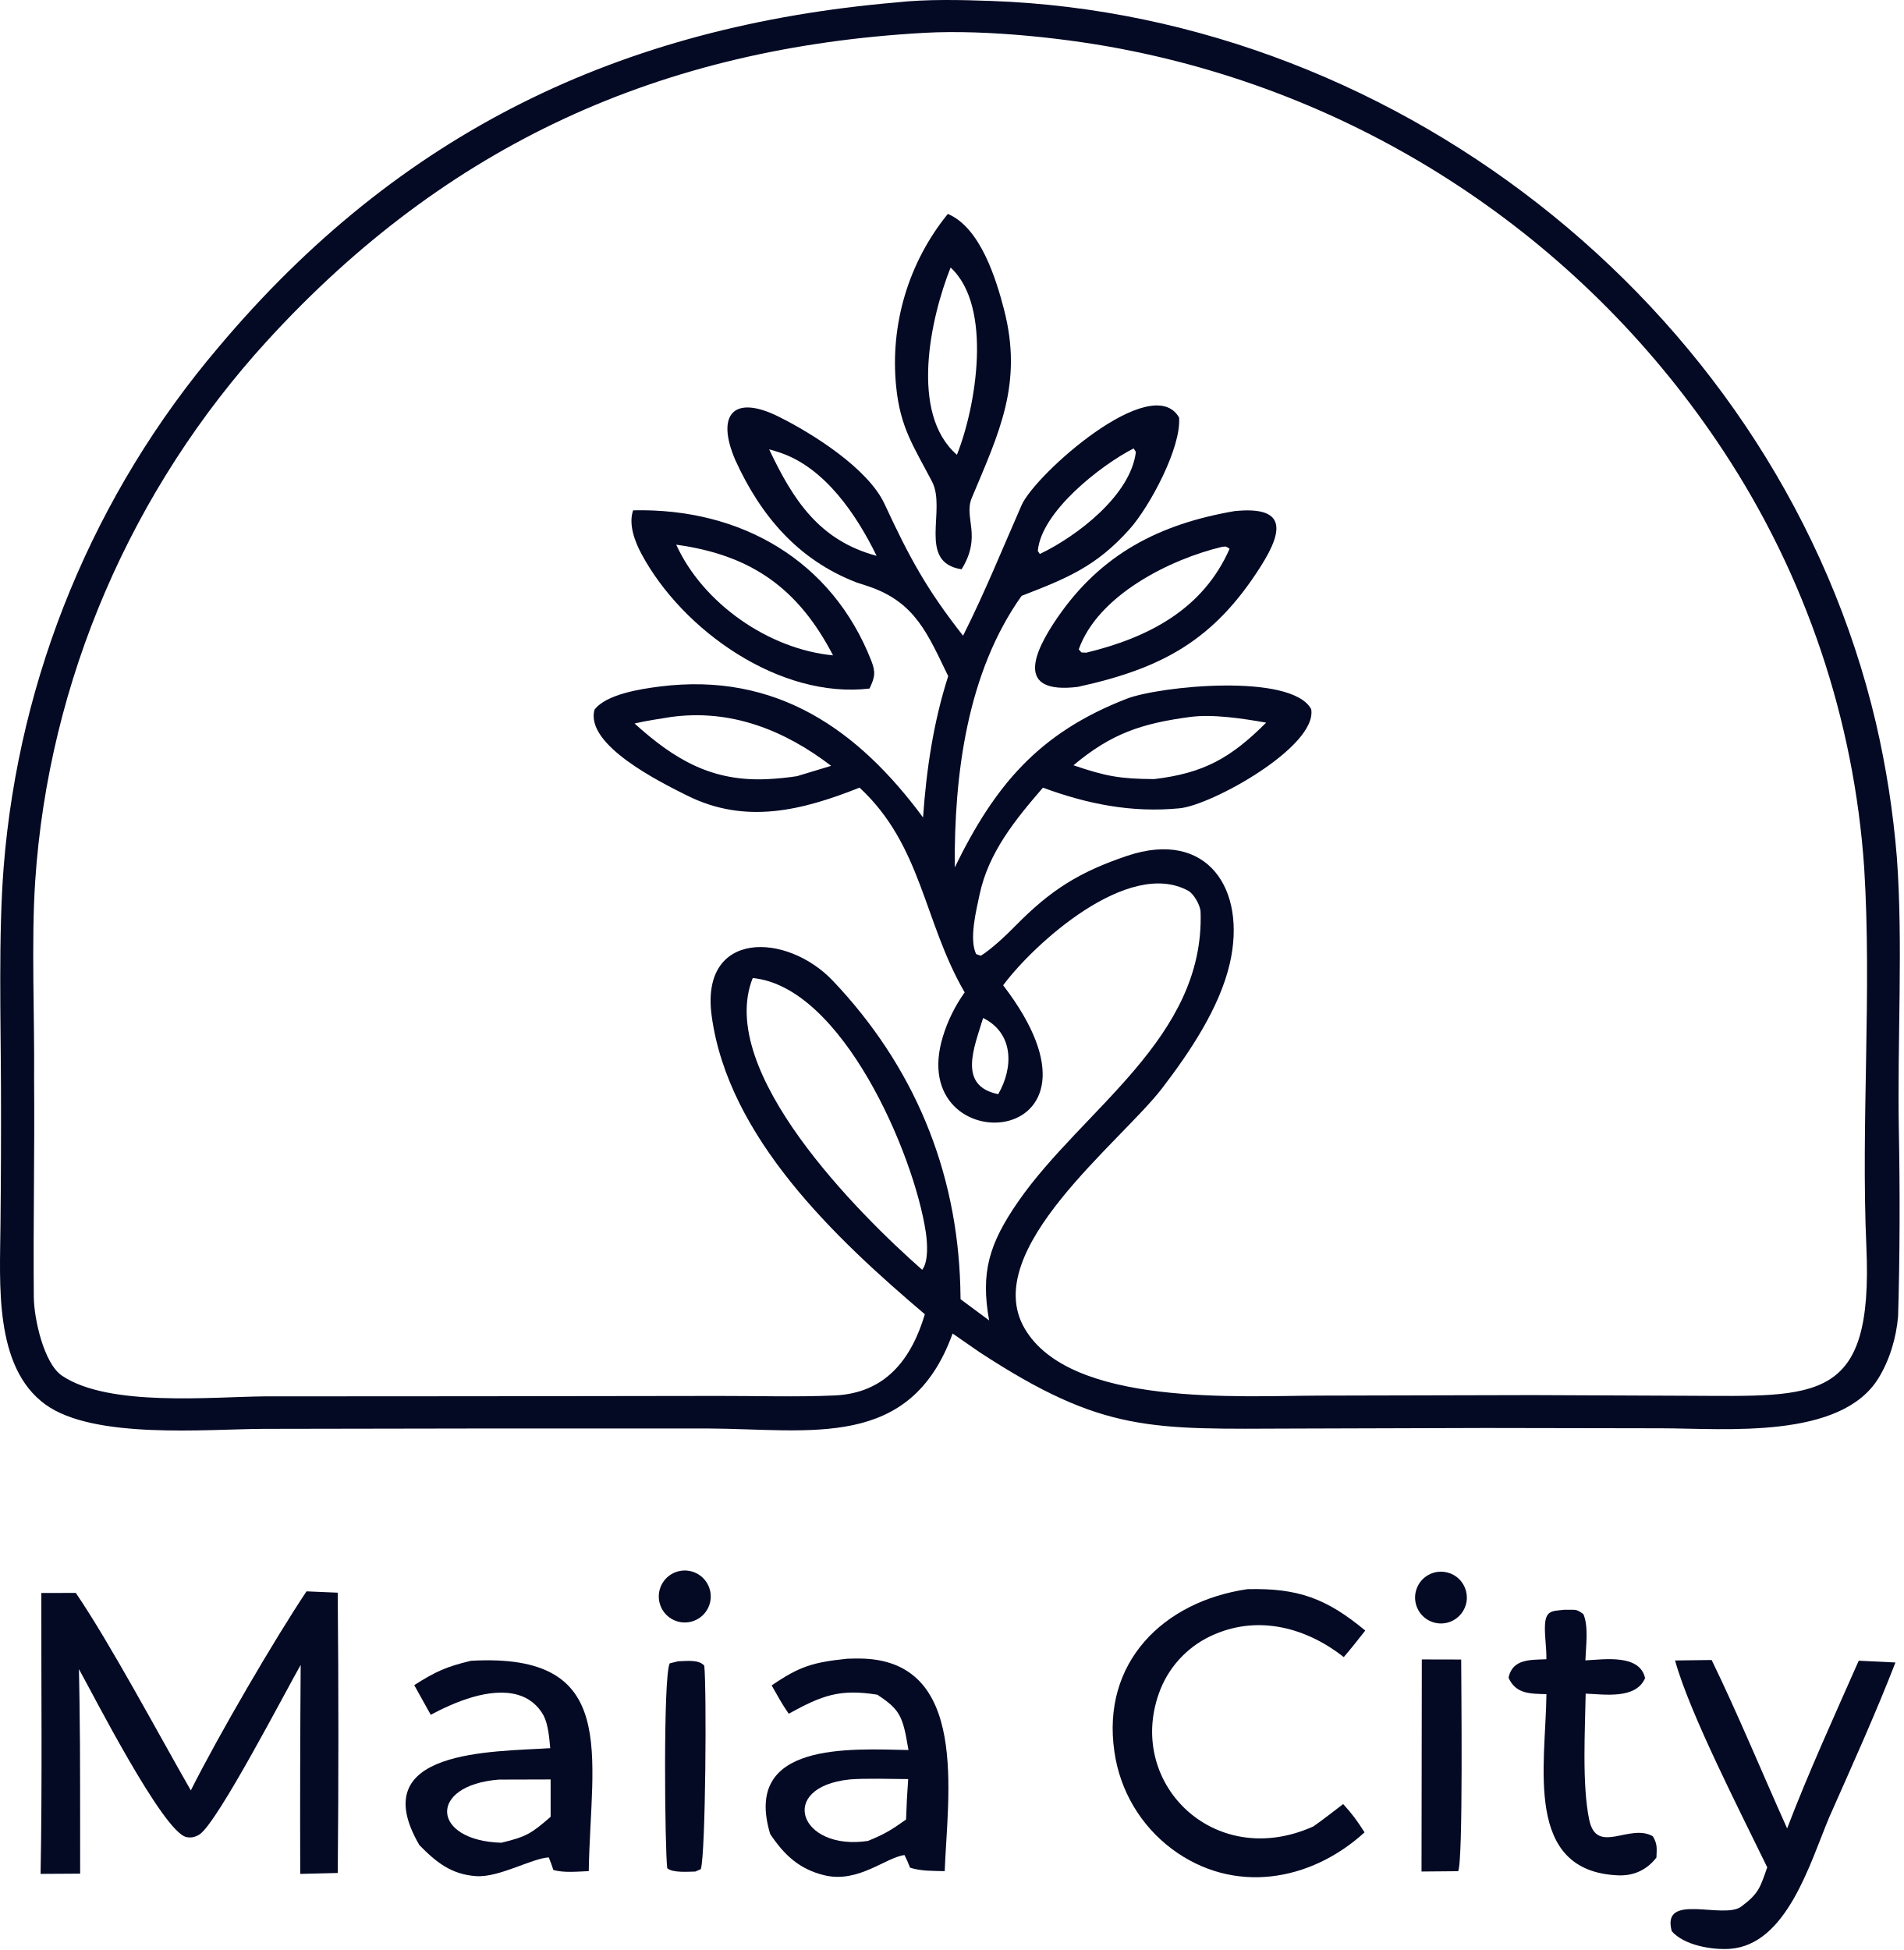
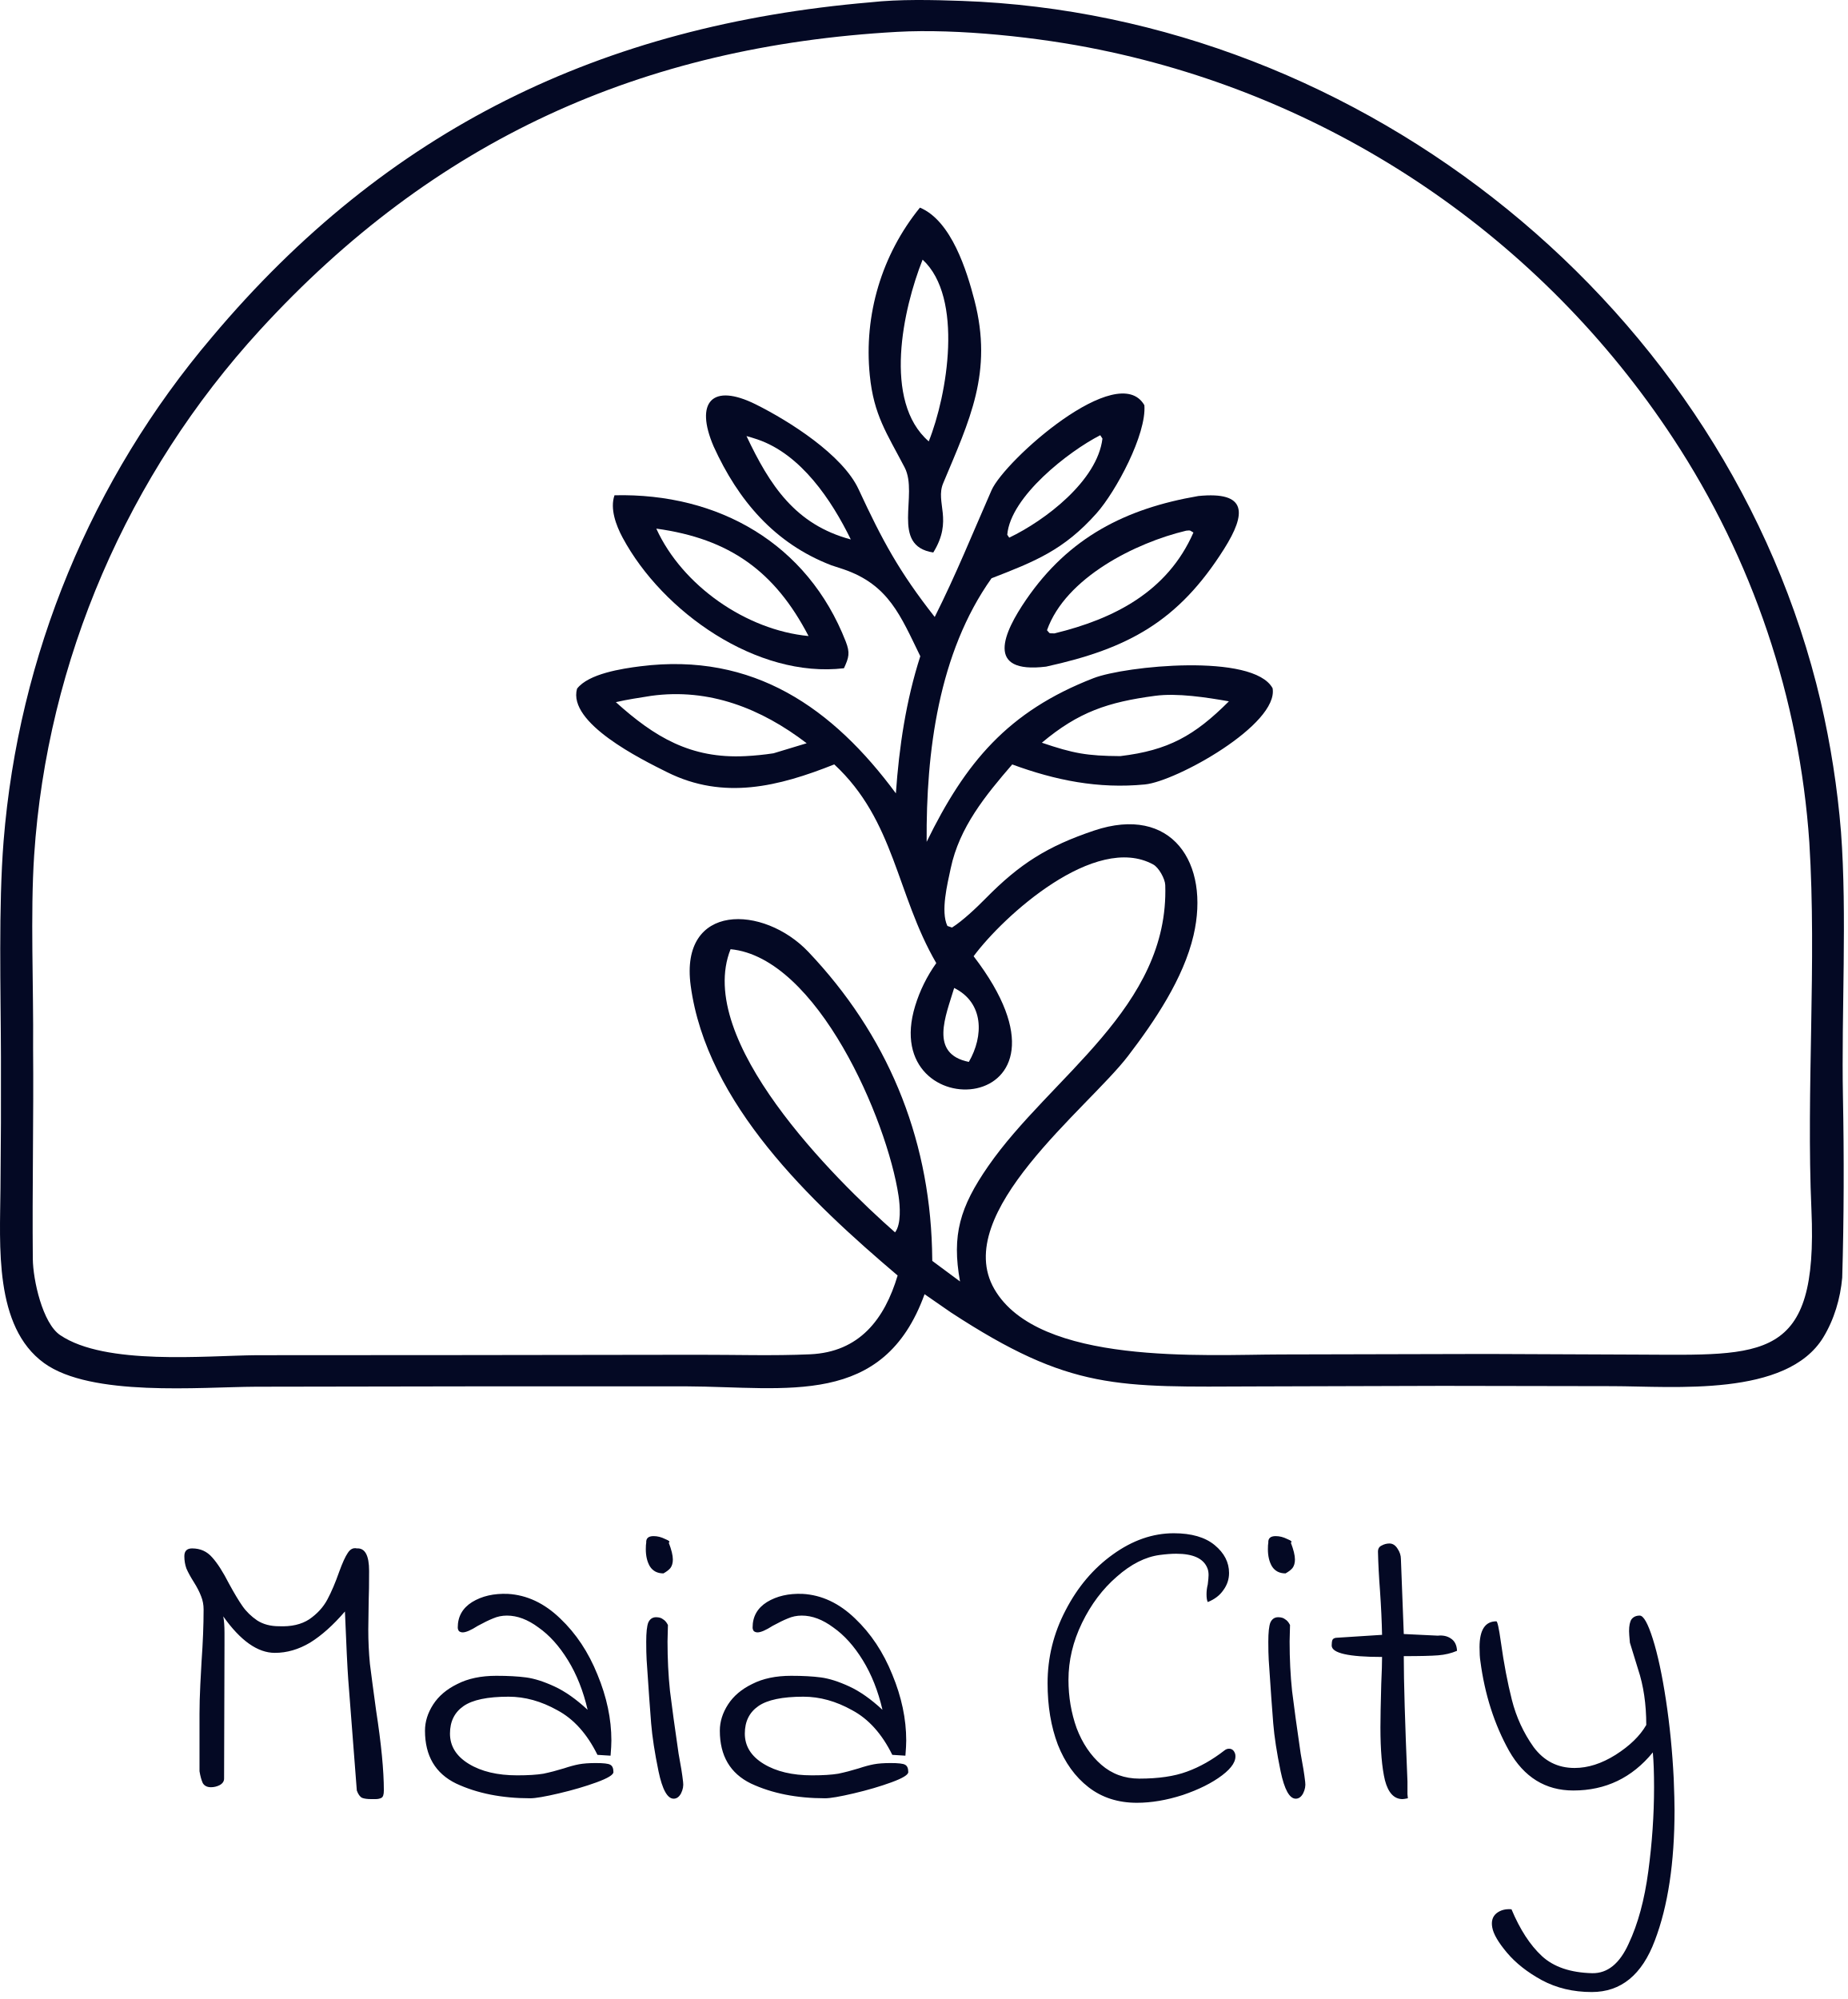
- <svg xmlns="http://www.w3.org/2000/svg" width="451" height="462" viewBox="0 0 451 462" fill="none">
+ <svg xmlns="http://www.w3.org/2000/svg" width="451" height="488" viewBox="0 0 451 488" fill="none">
  <path d="M212.418 0.569C219.543 -0.224 227.62 -0.033 234.78 0.221C332.809 3.689 421.936 75.349 444.451 171.294C446.873 181.748 448.526 192.366 449.398 203.061C450.912 223.346 449.477 247.12 449.875 267.736C450.15 281.982 450.124 297.651 449.694 311.913C449.246 316.98 447.724 322.148 445.062 326.501C436.125 341.112 408.662 338.416 393.597 338.394L352.057 338.322L306.804 338.457C272.676 338.571 261.442 339.563 232.104 320.382L225.692 315.942C215.664 343.714 192.11 338.55 167.553 338.439L117.864 338.437L62.457 338.529C48.767 338.601 22.207 341.064 10.756 332.754C-1.507 323.855 0.006 303.991 0.113 290.174C0.226 279.492 0.265 268.81 0.23 258.128C0.186 241.689 -0.394 221.464 0.874 205.36C4.51 160.007 22.312 116.947 51.761 82.27C94.51 31.433 146.856 6.196 212.418 0.569ZM219.118 311.378C198.004 293.457 172.474 269.483 168.599 240.6C165.877 220.311 186.377 220.833 197.341 232.389C216.452 252.531 226.727 277.1 227.517 304.833C227.549 305.826 227.569 306.819 227.576 307.813L234.347 312.835C232.3 301.5 234.311 294.681 241.222 284.695C256.429 262.747 285.423 245.985 284.444 216.064C284.393 214.511 282.853 211.778 281.528 211.051C267.321 203.256 244.918 223.639 237.666 233.436C268.007 272.99 214.124 275.799 223.395 245.569C224.536 241.829 226.277 238.3 228.55 235.118C218.777 218.282 218.467 200.355 203.646 186.608C190.048 192.015 176.668 195.387 162.853 188.511C156.568 185.384 138.514 176.499 140.859 168.127C143.656 164.458 151.848 163.218 156.338 162.652C183.969 159.171 203.36 172.92 218.688 193.674C219.478 182.353 221.161 171.028 224.65 160.198C219.83 150.332 216.949 142.761 205.931 138.981C204.935 138.641 203.935 138.313 202.931 137.996C189.076 132.669 180.19 122.165 174.193 108.963C169.581 98.209 173.775 93.381 184.52 98.734C192.663 102.791 205.679 111.024 209.576 119.421C215.395 131.96 219.465 139.54 228.171 150.617C233.448 140.09 237.353 130.355 242.034 119.69C245.233 112.401 272.905 87.76 279.348 98.918C279.904 105.991 272.429 119.965 267.651 125.331C259.698 134.265 252.692 137.041 242.036 141.171C229.084 159.396 226.042 183.627 226.2 205.511C235.643 186.204 245.958 173.686 266.957 165.543C274.617 162.573 305.95 159.362 310.65 168.017C312.158 176.857 287.141 190.755 279.475 191.502C268.073 192.613 257.621 190.489 247.089 186.618C240.571 194.172 234.185 201.949 232.071 211.992C231.286 215.725 229.565 222.488 231.264 226.045L232.391 226.434C234.991 224.8 238.377 221.587 240.625 219.303C248.996 210.794 255.76 206.571 267.036 202.772C286.07 196.358 295.443 210.717 291.351 228.33C288.911 238.828 281.878 249.273 275.356 257.795C265.552 270.605 232.018 296.165 242.725 314.689C253.526 333.375 293.903 330.696 312.634 330.653L362.978 330.532L399.777 330.687C430.631 330.799 443.827 332.553 442.183 295.397C440.881 265.974 443.497 235.144 441.669 205.652C439.268 170.468 427.824 136.501 408.444 107.041C376.217 57.991 325.767 23.82 268.269 12.099C253.766 9.097 233.831 6.955 219.001 7.778C156.667 11.266 105.993 34.102 63.414 80.614C31.197 115.809 11.494 161.247 8.338 208.779C7.388 223.091 8.214 241.073 8.08 255.844C8.228 272.917 7.849 290.293 8.01 307.33C8.059 312.468 10.391 323.017 14.676 325.924C25.714 333.411 50.237 330.933 62.664 330.834L112.305 330.806L170.262 330.729C179.368 330.711 188.679 331.02 197.748 330.615C209.788 330.076 215.926 322.047 219.118 311.378ZM158.944 169.873C156.061 170.336 153.177 170.753 150.332 171.412C159.779 179.922 168.606 185.259 181.922 184.589C184.231 184.475 186.533 184.243 188.818 183.895L196.915 181.443C185.869 172.989 173.141 167.913 158.944 169.873ZM246.356 131.255C255.125 127.065 267.882 117.356 269.113 107.07L268.579 106.244C260.822 110.21 246.67 121.225 245.878 130.54L246.356 131.255ZM299.983 171.211C294.543 170.254 287.405 169.14 281.954 169.865C270.476 171.4 263.296 173.781 254.324 181.313C261.979 183.913 265.298 184.536 273.455 184.586C285.207 183.181 291.599 179.594 299.983 171.211ZM182.223 106.452C187.91 118.468 194.104 128.062 207.687 131.691C202.986 122.069 195.524 110.884 184.889 107.266C184.008 106.97 183.119 106.699 182.223 106.452ZM236.501 259.233C240.162 252.896 240.18 244.781 232.917 241.183C230.886 248 226.744 257.269 236.501 259.233ZM178.335 231.722C169.515 253.841 203.583 287.738 218.486 300.849C220.023 298.859 219.712 294.406 219.343 291.946C216.555 273.377 199.519 233.747 178.335 231.722Z" fill="#040924" />
  <path d="M224.559 50.686C232.277 53.9 236.033 66.22 237.869 73.307C242.437 90.944 236.67 102.574 230.232 117.974C228.261 122.687 232.734 126.942 227.817 134.877C217.227 133.24 224.315 120.796 220.819 114.096C216.461 105.743 213.295 101.349 212.32 91.61C210.833 76.887 215.233 62.174 224.559 50.686ZM226.713 107.751C231.247 96.425 235.273 72.641 225.214 63.385C220.46 75.362 215.438 97.98 226.713 107.751Z" fill="#040924" />
  <path d="M292.525 121.087C304.474 119.896 304.286 125.309 298.809 134C287.649 151.707 275.396 158.345 255.355 162.739C240.365 164.56 244.966 154.454 250.462 146.427C260.895 131.189 274.767 124.137 292.525 121.087ZM257.397 154.626C271.853 151.112 284.965 144.508 291.323 130.002C290.194 129.364 290.772 129.477 289.554 129.552C277.175 132.503 260.118 141.018 255.578 153.85C256.472 154.844 255.911 154.537 257.397 154.626Z" fill="#040924" />
  <path d="M150.003 120.909C175.45 120.312 197.136 132.733 206.451 156.606C207.541 159.4 207.223 160.506 206.012 163.133C184.811 165.654 161.741 149.425 151.979 131.24C150.389 128.277 148.856 124.2 150.003 120.909ZM197.369 155.271C189.158 139.481 178.12 131.508 160.208 129.048C166.551 142.982 182.157 153.824 197.369 155.271Z" fill="#040924" />
-   <path d="M72.623 377.027L80.011 377.342C80.218 399.478 80.221 421.616 80.02 443.752L71.13 443.969C71.08 427.462 71.115 410.955 71.236 394.449C67.655 400.736 51.671 431.558 47.345 434.565C46.388 435.229 45.254 435.499 44.129 435.238C38.556 433.941 21.875 401.092 18.703 395.457L18.835 402.951C19.049 416.512 18.952 430.329 18.989 443.91L9.616 443.965C10.018 422.081 9.752 399.359 9.793 377.409L17.961 377.402C26.127 389.381 37.679 411.07 45.212 424.191C51.616 411.404 65.047 388.344 72.623 377.027Z" fill="#040924" />
-   <path d="M111.561 393.484C146.978 391.447 139.955 415.733 139.487 443.312C136.859 443.416 133.523 443.761 131.097 443.026C130.73 441.911 130.47 441.156 130.011 440.06C126.032 440.268 118.236 444.86 112.831 444.5C106.914 444.106 103.322 441.187 99.359 437.147C86.053 414.339 116.817 415.08 130.361 414.178C130.148 411.837 129.883 408.559 128.802 406.482C127.517 404.051 125.286 402.259 122.635 401.529C116.086 399.683 107.694 403.257 102.049 406.273L98.142 399.247C103.223 396.015 105.721 394.885 111.561 393.484ZM118.774 436.587C124.678 435.17 125.856 434.44 130.456 430.444L130.453 421.593L118.183 421.628C101.313 422.971 102.191 436.11 118.774 436.587Z" fill="#040924" />
-   <path d="M200.718 392.99C201.7 392.955 202.683 392.94 203.667 392.946C229.776 393.164 224.478 425.467 223.82 443.32C221.034 443.242 218.244 443.342 215.608 442.491C215.144 441.303 214.865 440.64 214.295 439.505C209.84 440.055 203.367 446.211 195.371 444.307C189.392 442.882 185.792 439.49 182.471 434.516C175.875 412.597 201.411 414.362 215.24 414.622C215.054 413.513 214.855 412.407 214.641 411.303C213.585 405.927 212.285 404.472 207.868 401.515C198.881 400.081 194.739 401.695 186.862 406.02C185.363 403.884 184.116 401.59 182.822 399.322C189.487 394.738 192.68 393.839 200.718 392.99ZM205.635 436.159C209.687 434.49 211.053 433.644 214.664 431.089C214.762 427.891 214.931 424.695 215.17 421.504C211.313 421.482 204.907 421.282 201.293 421.591C183.979 423.43 189.429 438.601 205.635 436.159Z" fill="#040924" />
-   <path d="M295.569 376.506C307.581 376.23 314.259 378.7 323.461 386.316C321.772 388.462 320.151 390.525 318.37 392.6C309.592 385.707 298.425 382.648 287.831 387.179C281.964 389.622 277.321 394.316 274.942 400.21C266.277 422.014 287.439 443.401 311.156 432.726C313.439 431.147 315.982 429.121 318.225 427.419C320.549 430 321.399 431.193 323.295 434.126C310.406 445.872 292.199 448.879 277.695 438.099C270.244 432.534 265.324 424.223 264.026 415.013C260.931 393.947 275.544 379.411 295.569 376.506Z" fill="#040924" />
-   <path d="M396.858 393.404L405.522 393.294C411.57 405.691 417.644 420.395 423.408 433.196C428.457 419.976 434.634 406.458 440.372 393.461L449.072 393.882C444.261 406.271 438.759 418.391 433.382 430.548C428.828 441.387 423.321 460.797 409.823 461.726C405.585 462.017 398.979 460.887 396.072 457.541C393.532 448.193 408.297 454.892 412.564 451.697C416.75 448.564 417.017 447.165 418.696 442.415C412.493 429.617 400.257 405.832 396.858 393.404Z" fill="#040924" />
-   <path d="M370.698 381.383C373.291 381.468 373.247 381.049 375.133 382.416C376.398 385.328 375.733 389.969 375.612 393.385C380.109 393.147 388.489 391.846 389.754 397.591C387.568 402.633 380.218 401.435 375.678 401.262C375.532 409.903 374.791 422.838 376.514 431.129C378.285 439.655 386.099 431.875 391.594 435.058C392.717 436.948 392.515 437.941 392.444 440.086C390.222 442.988 387.099 444.471 383.365 444.313C360.919 443.368 366.199 418.234 366.385 401.387C362.582 401.266 359.161 401.41 357.403 397.496C358.325 392.992 362.588 393.28 366.365 393.113C366.428 390.557 365.986 388.087 366.019 385.561C366.074 381.44 367.638 381.726 370.698 381.383Z" fill="#040924" />
-   <path d="M336.858 393.158L346.185 393.178C346.191 398.94 346.683 440.966 345.462 443.33L336.788 443.407L336.858 393.158Z" fill="#040924" />
-   <path d="M160.639 393.601C162.622 393.545 165.598 393.124 166.861 394.644C167.43 400.131 167.198 439.005 166.043 442.84L164.75 443.413C162.892 443.449 159.396 443.75 158.084 442.625C157.52 438.316 157.076 397.174 158.671 394.087L160.639 393.601Z" fill="#040924" />
-   <path d="M160.731 372.274C164.034 371.442 167.385 373.449 168.21 376.755C169.034 380.06 167.019 383.407 163.713 384.225C160.417 385.039 157.084 383.032 156.262 379.737C155.44 376.442 157.439 373.104 160.731 372.274Z" fill="#040924" />
-   <path d="M338.944 372.877C340.994 371.983 343.368 372.276 345.14 373.641C346.912 375.007 347.8 377.228 347.459 379.439C347.117 381.65 345.6 383.5 343.499 384.267C340.385 385.404 336.93 383.861 335.699 380.782C334.467 377.702 335.905 374.202 338.944 372.877Z" fill="#040924" />
+   <path d="M89.9 397.8C89.9 400.667 90.033 403.467 90.3 406.2C90.633 408.867 91.133 412.633 91.8 417.5C93.067 425.7 93.7 432.233 93.7 437.1C93.7 438.1 93.5 438.7 93.1 438.9C92.7 439.1 92.233 439.2 91.7 439.2C91.167 439.2 90.8 439.2 90.6 439.2C89.667 439.2 88.933 439.1 88.4 438.9C87.867 438.633 87.433 438.033 87.1 437.1L85 409.9C84.8 407.167 84.533 401.667 84.2 393.4C81.333 396.733 78.5 399.267 75.7 401C72.9 402.667 70.033 403.5 67.1 403.5C62.9 403.5 58.7 400.533 54.5 394.6C54.7 395.6 54.8 396.933 54.8 398.6C54.8 400.267 54.8 401.233 54.8 401.5L54.7 434.2C54.7 434.867 54.333 435.4 53.6 435.8C52.933 436.133 52.233 436.3 51.5 436.3C50.567 436.3 49.9 435.967 49.5 435.3C49.167 434.567 48.9 433.6 48.7 432.4V418.4C48.7 416.267 48.767 413.867 48.9 411.2C49.033 408.533 49.133 406.667 49.2 405.6C49.533 400.933 49.7 396.7 49.7 392.9C49.7 391.767 49.5 390.7 49.1 389.7C48.7 388.633 48.1 387.467 47.3 386.2C46.5 384.933 45.9 383.833 45.5 382.9C45.167 381.967 45 380.967 45 379.9C45 378.633 45.633 378 46.9 378C48.9 378 50.533 378.733 51.8 380.2C53.067 381.6 54.433 383.733 55.9 386.6C57.167 388.933 58.267 390.767 59.2 392.1C60.133 393.433 61.333 394.6 62.8 395.6C64.267 396.533 66.033 397 68.1 397C71.1 397.133 73.567 396.567 75.5 395.3C77.433 393.967 78.9 392.367 79.9 390.5C80.9 388.633 81.867 386.367 82.8 383.7C83.6 381.5 84.3 379.967 84.9 379.1C85.5 378.167 86.233 377.8 87.1 378C89.1 377.867 90.1 379.7 90.1 383.5C90.1 386.7 90.067 389.067 90 390.6L89.9 397.8ZM129.442 439C122.509 439 116.476 437.8 111.342 435.4C106.276 432.933 103.742 428.633 103.742 422.5C103.742 420.3 104.409 418.167 105.742 416.1C107.076 414.033 109.042 412.367 111.642 411.1C114.242 409.767 117.409 409.1 121.142 409.1C124.009 409.1 126.442 409.233 128.442 409.5C130.442 409.767 132.742 410.5 135.342 411.7C137.942 412.9 140.642 414.8 143.442 417.4C142.376 412.8 140.776 408.767 138.642 405.3C136.509 401.833 134.109 399.167 131.442 397.3C128.842 395.367 126.276 394.4 123.742 394.4C122.542 394.4 121.409 394.633 120.342 395.1C119.342 395.5 118.109 396.1 116.642 396.9C114.976 397.967 113.742 398.5 112.942 398.5C112.609 398.5 112.309 398.4 112.042 398.2C111.842 397.933 111.742 397.633 111.742 397.3C111.742 394.633 112.909 392.567 115.242 391.1C117.642 389.633 120.542 388.967 123.942 389.1C128.609 389.367 132.876 391.367 136.742 395.1C140.609 398.767 143.642 403.333 145.842 408.8C148.109 414.267 149.242 419.633 149.242 424.9C149.242 425.767 149.176 427 149.042 428.6L145.842 428.4C143.309 423.267 140.042 419.633 136.042 417.5C132.109 415.3 128.142 414.2 124.142 414.2C119.009 414.2 115.342 414.967 113.142 416.5C110.942 418.033 109.842 420.267 109.842 423.2C109.842 426.267 111.376 428.733 114.442 430.6C117.509 432.467 121.442 433.4 126.242 433.4C128.909 433.4 131.042 433.267 132.642 433C134.242 432.667 135.909 432.233 137.642 431.7C139.042 431.233 140.276 430.9 141.342 430.7C142.409 430.5 143.776 430.4 145.442 430.4C147.309 430.4 148.476 430.533 148.942 430.8C149.476 431.067 149.742 431.667 149.742 432.6C149.742 433.267 148.376 434.1 145.642 435.1C142.909 436.1 139.842 437 136.442 437.8C133.042 438.6 130.709 439 129.442 439ZM164.446 439.1C162.913 439.1 161.679 436.867 160.746 432.4C159.813 427.867 159.213 423.967 158.946 420.7C158.679 417.433 158.313 412.267 157.846 405.2C157.779 404.067 157.746 402.6 157.746 400.8C157.746 398.533 157.913 396.967 158.246 396.1C158.646 395.233 159.279 394.8 160.146 394.8C160.879 394.8 161.446 394.967 161.846 395.3C162.313 395.567 162.713 396.033 163.046 396.7L162.946 400.7C162.946 404.967 163.146 409 163.546 412.8C164.013 416.6 164.713 421.7 165.646 428.1C166.179 430.9 166.546 433.2 166.746 435C166.879 435.933 166.713 436.867 166.246 437.8C165.779 438.667 165.179 439.1 164.446 439.1ZM161.946 384.1C160.479 384.1 159.379 383.533 158.646 382.4C157.979 381.267 157.646 379.867 157.646 378.2C157.646 377.467 157.679 376.933 157.746 376.6C157.679 375.533 158.279 375 159.546 375C160.479 375 161.413 375.233 162.346 375.7C163.346 376.1 163.646 376.4 163.246 376.6C163.913 378.333 164.246 379.7 164.246 380.7C164.246 381.567 164.046 382.267 163.646 382.8C163.246 383.267 162.679 383.7 161.946 384.1ZM201.415 439C194.482 439 188.448 437.8 183.315 435.4C178.248 432.933 175.715 428.633 175.715 422.5C175.715 420.3 176.382 418.167 177.715 416.1C179.048 414.033 181.015 412.367 183.615 411.1C186.215 409.767 189.382 409.1 193.115 409.1C195.982 409.1 198.415 409.233 200.415 409.5C202.415 409.767 204.715 410.5 207.315 411.7C209.915 412.9 212.615 414.8 215.415 417.4C214.348 412.8 212.748 408.767 210.615 405.3C208.482 401.833 206.082 399.167 203.415 397.3C200.815 395.367 198.248 394.4 195.715 394.4C194.515 394.4 193.382 394.633 192.315 395.1C191.315 395.5 190.082 396.1 188.615 396.9C186.948 397.967 185.715 398.5 184.915 398.5C184.582 398.5 184.282 398.4 184.015 398.2C183.815 397.933 183.715 397.633 183.715 397.3C183.715 394.633 184.882 392.567 187.215 391.1C189.615 389.633 192.515 388.967 195.915 389.1C200.582 389.367 204.848 391.367 208.715 395.1C212.582 398.767 215.615 403.333 217.815 408.8C220.082 414.267 221.215 419.633 221.215 424.9C221.215 425.767 221.148 427 221.015 428.6L217.815 428.4C215.282 423.267 212.015 419.633 208.015 417.5C204.082 415.3 200.115 414.2 196.115 414.2C190.982 414.2 187.315 414.967 185.115 416.5C182.915 418.033 181.815 420.267 181.815 423.2C181.815 426.267 183.348 428.733 186.415 430.6C189.482 432.467 193.415 433.4 198.215 433.4C200.882 433.4 203.015 433.267 204.615 433C206.215 432.667 207.882 432.233 209.615 431.7C211.015 431.233 212.248 430.9 213.315 430.7C214.382 430.5 215.748 430.4 217.415 430.4C219.282 430.4 220.448 430.533 220.915 430.8C221.448 431.067 221.715 431.667 221.715 432.6C221.715 433.267 220.348 434.1 217.615 435.1C214.882 436.1 211.815 437 208.415 437.8C205.015 438.6 202.682 439 201.415 439ZM277.519 440.1C272.919 440.1 268.985 438.833 265.719 436.3C262.452 433.767 259.952 430.3 258.219 425.9C256.552 421.5 255.719 416.5 255.719 410.9C255.719 404.633 257.185 398.7 260.119 393.1C263.052 387.433 266.885 382.9 271.619 379.5C276.419 376.033 281.385 374.3 286.519 374.3C290.852 374.3 294.185 375.267 296.519 377.2C298.852 379.133 300.019 381.4 300.019 384C300.019 385.533 299.552 386.933 298.619 388.2C297.752 389.467 296.485 390.433 294.819 391.1C294.619 390.7 294.519 390.067 294.519 389.2C294.519 388.4 294.619 387.6 294.819 386.8C294.952 385.733 295.019 384.967 295.019 384.5C295.019 383.833 294.919 383.267 294.719 382.8C293.785 380.467 291.252 379.3 287.119 379.3C285.985 379.3 284.652 379.4 283.119 379.6C279.585 380.067 276.085 381.833 272.619 384.9C269.152 387.9 266.319 391.667 264.119 396.2C261.919 400.733 260.819 405.367 260.819 410.1C260.819 414.233 261.485 418.167 262.819 421.9C264.219 425.567 266.219 428.533 268.819 430.8C271.419 433.067 274.519 434.2 278.119 434.2C282.785 434.2 286.652 433.633 289.719 432.5C292.852 431.367 295.919 429.633 298.919 427.3C299.252 427.033 299.619 426.9 300.019 426.9C300.752 426.9 301.252 427.333 301.519 428.2C301.852 429.8 300.785 431.533 298.319 433.4C295.852 435.267 292.652 436.867 288.719 438.2C284.785 439.467 281.052 440.1 277.519 440.1ZM316.302 439.1C314.768 439.1 313.535 436.867 312.602 432.4C311.668 427.867 311.068 423.967 310.802 420.7C310.535 417.433 310.168 412.267 309.702 405.2C309.635 404.067 309.602 402.6 309.602 400.8C309.602 398.533 309.768 396.967 310.102 396.1C310.502 395.233 311.135 394.8 312.002 394.8C312.735 394.8 313.302 394.967 313.702 395.3C314.168 395.567 314.568 396.033 314.902 396.7L314.802 400.7C314.802 404.967 315.002 409 315.402 412.8C315.868 416.6 316.568 421.7 317.502 428.1C318.035 430.9 318.402 433.2 318.602 435C318.735 435.933 318.568 436.867 318.102 437.8C317.635 438.667 317.035 439.1 316.302 439.1ZM313.802 384.1C312.335 384.1 311.235 383.533 310.502 382.4C309.835 381.267 309.502 379.867 309.502 378.2C309.502 377.467 309.535 376.933 309.602 376.6C309.535 375.533 310.135 375 311.402 375C312.335 375 313.268 375.233 314.202 375.7C315.202 376.1 315.502 376.4 315.102 376.6C315.768 378.333 316.102 379.7 316.102 380.7C316.102 381.567 315.902 382.267 315.502 382.8C315.102 383.267 314.535 383.7 313.802 384.1ZM343.67 439C343.004 439.133 342.57 439.2 342.37 439.2C340.304 439.2 338.87 437.667 338.07 434.6C337.337 431.533 336.97 427.233 336.97 421.7C336.97 419.433 337.037 415.9 337.17 411.1C337.304 408.167 337.37 405.967 337.37 404.5C329.17 404.5 325.07 403.567 325.07 401.7C325.07 401.1 325.137 400.633 325.27 400.3C325.47 399.967 325.87 399.8 326.47 399.8L337.37 399.1C337.304 395.833 337.137 392.267 336.87 388.4C336.604 384.933 336.437 381.733 336.37 378.8C336.37 378.067 336.67 377.567 337.27 377.3C337.87 376.967 338.504 376.8 339.17 376.8C339.97 376.8 340.637 377.233 341.17 378.1C341.704 378.9 341.97 379.733 341.97 380.6L342.67 398.9L350.97 399.3C352.237 399.167 353.304 399.4 354.17 400C355.104 400.6 355.604 401.6 355.67 403C354.27 403.6 352.737 403.967 351.07 404.1C349.404 404.233 346.604 404.3 342.67 404.3C342.67 410.5 342.97 420.7 343.57 434.9C343.57 436.367 343.57 437.4 343.57 438C343.637 438.533 343.67 438.867 343.67 439ZM388.564 486.3C384.031 486.3 379.964 485.333 376.364 483.4C372.831 481.467 369.997 479.233 367.864 476.7C365.731 474.167 364.531 472.1 364.264 470.5C363.997 469.033 364.331 467.9 365.264 467.1C366.264 466.3 367.497 465.967 368.964 466.1C371.031 471.033 373.497 474.833 376.364 477.5C379.231 480.167 383.331 481.567 388.664 481.7C392.397 481.767 395.364 479.367 397.564 474.5C399.831 469.7 401.431 463.8 402.364 456.8C403.297 449.867 403.764 443.033 403.764 436.3C403.764 432.833 403.664 430 403.464 427.8C398.397 434 391.931 437.1 384.064 437.1C377.264 437.1 372.031 433.867 368.364 427.4C364.764 420.933 362.431 413.633 361.364 405.5C361.231 404.7 361.164 403.567 361.164 402.1C361.164 397.9 362.531 395.8 365.264 395.8C365.531 395.8 365.897 397.467 366.364 400.8C367.097 406.067 367.997 410.8 369.064 415C370.131 419.2 371.897 423.033 374.364 426.5C376.897 429.9 380.231 431.6 384.364 431.6C387.631 431.6 390.964 430.533 394.364 428.4C397.831 426.2 400.331 423.767 401.864 421.1C401.864 416.033 401.197 411.5 399.864 407.5C398.597 403.433 397.931 401.267 397.864 401C397.731 399.533 397.664 398.6 397.664 398.2C397.664 396.867 397.864 395.9 398.264 395.3C398.731 394.7 399.397 394.4 400.264 394.4C401.197 394.4 402.264 396.3 403.464 400.1C404.664 403.9 405.731 408.867 406.664 415C407.597 421.133 408.231 427.533 408.564 434.2C408.697 437.667 408.764 440.233 408.764 441.9C408.764 454.7 407.164 465.3 403.964 473.7C400.831 482.1 395.697 486.3 388.564 486.3Z" fill="#040924" />
</svg>
